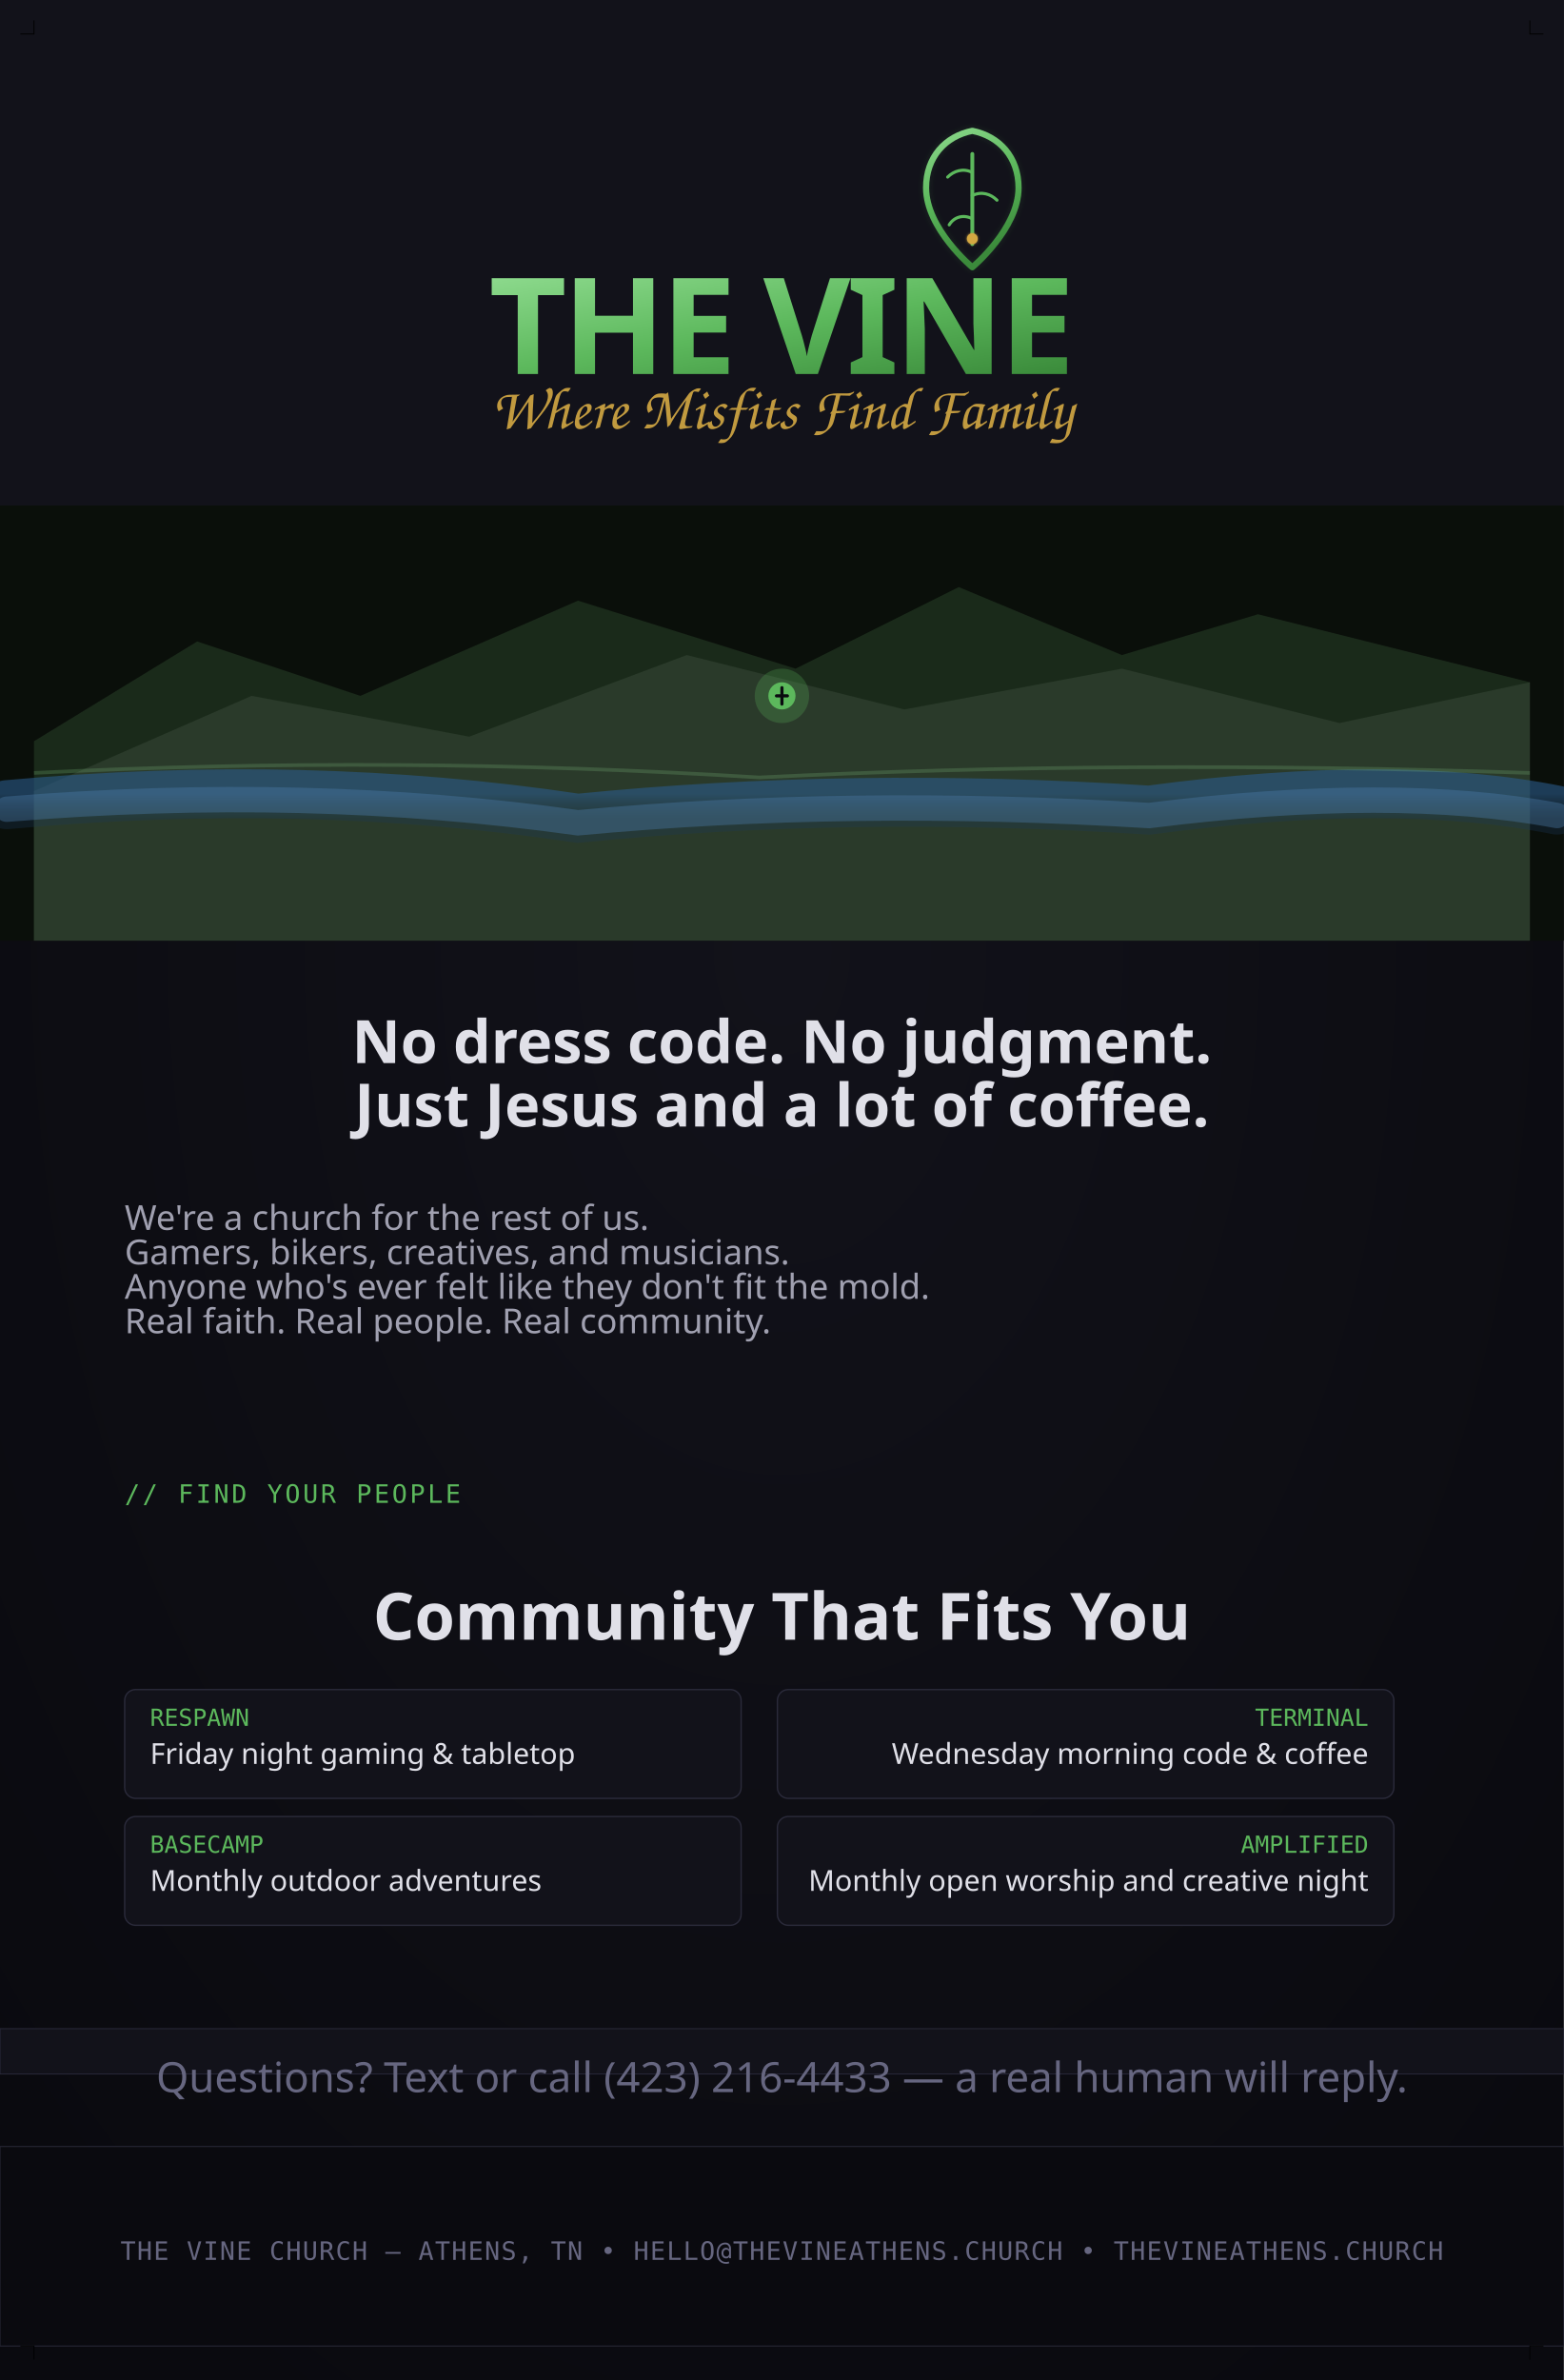
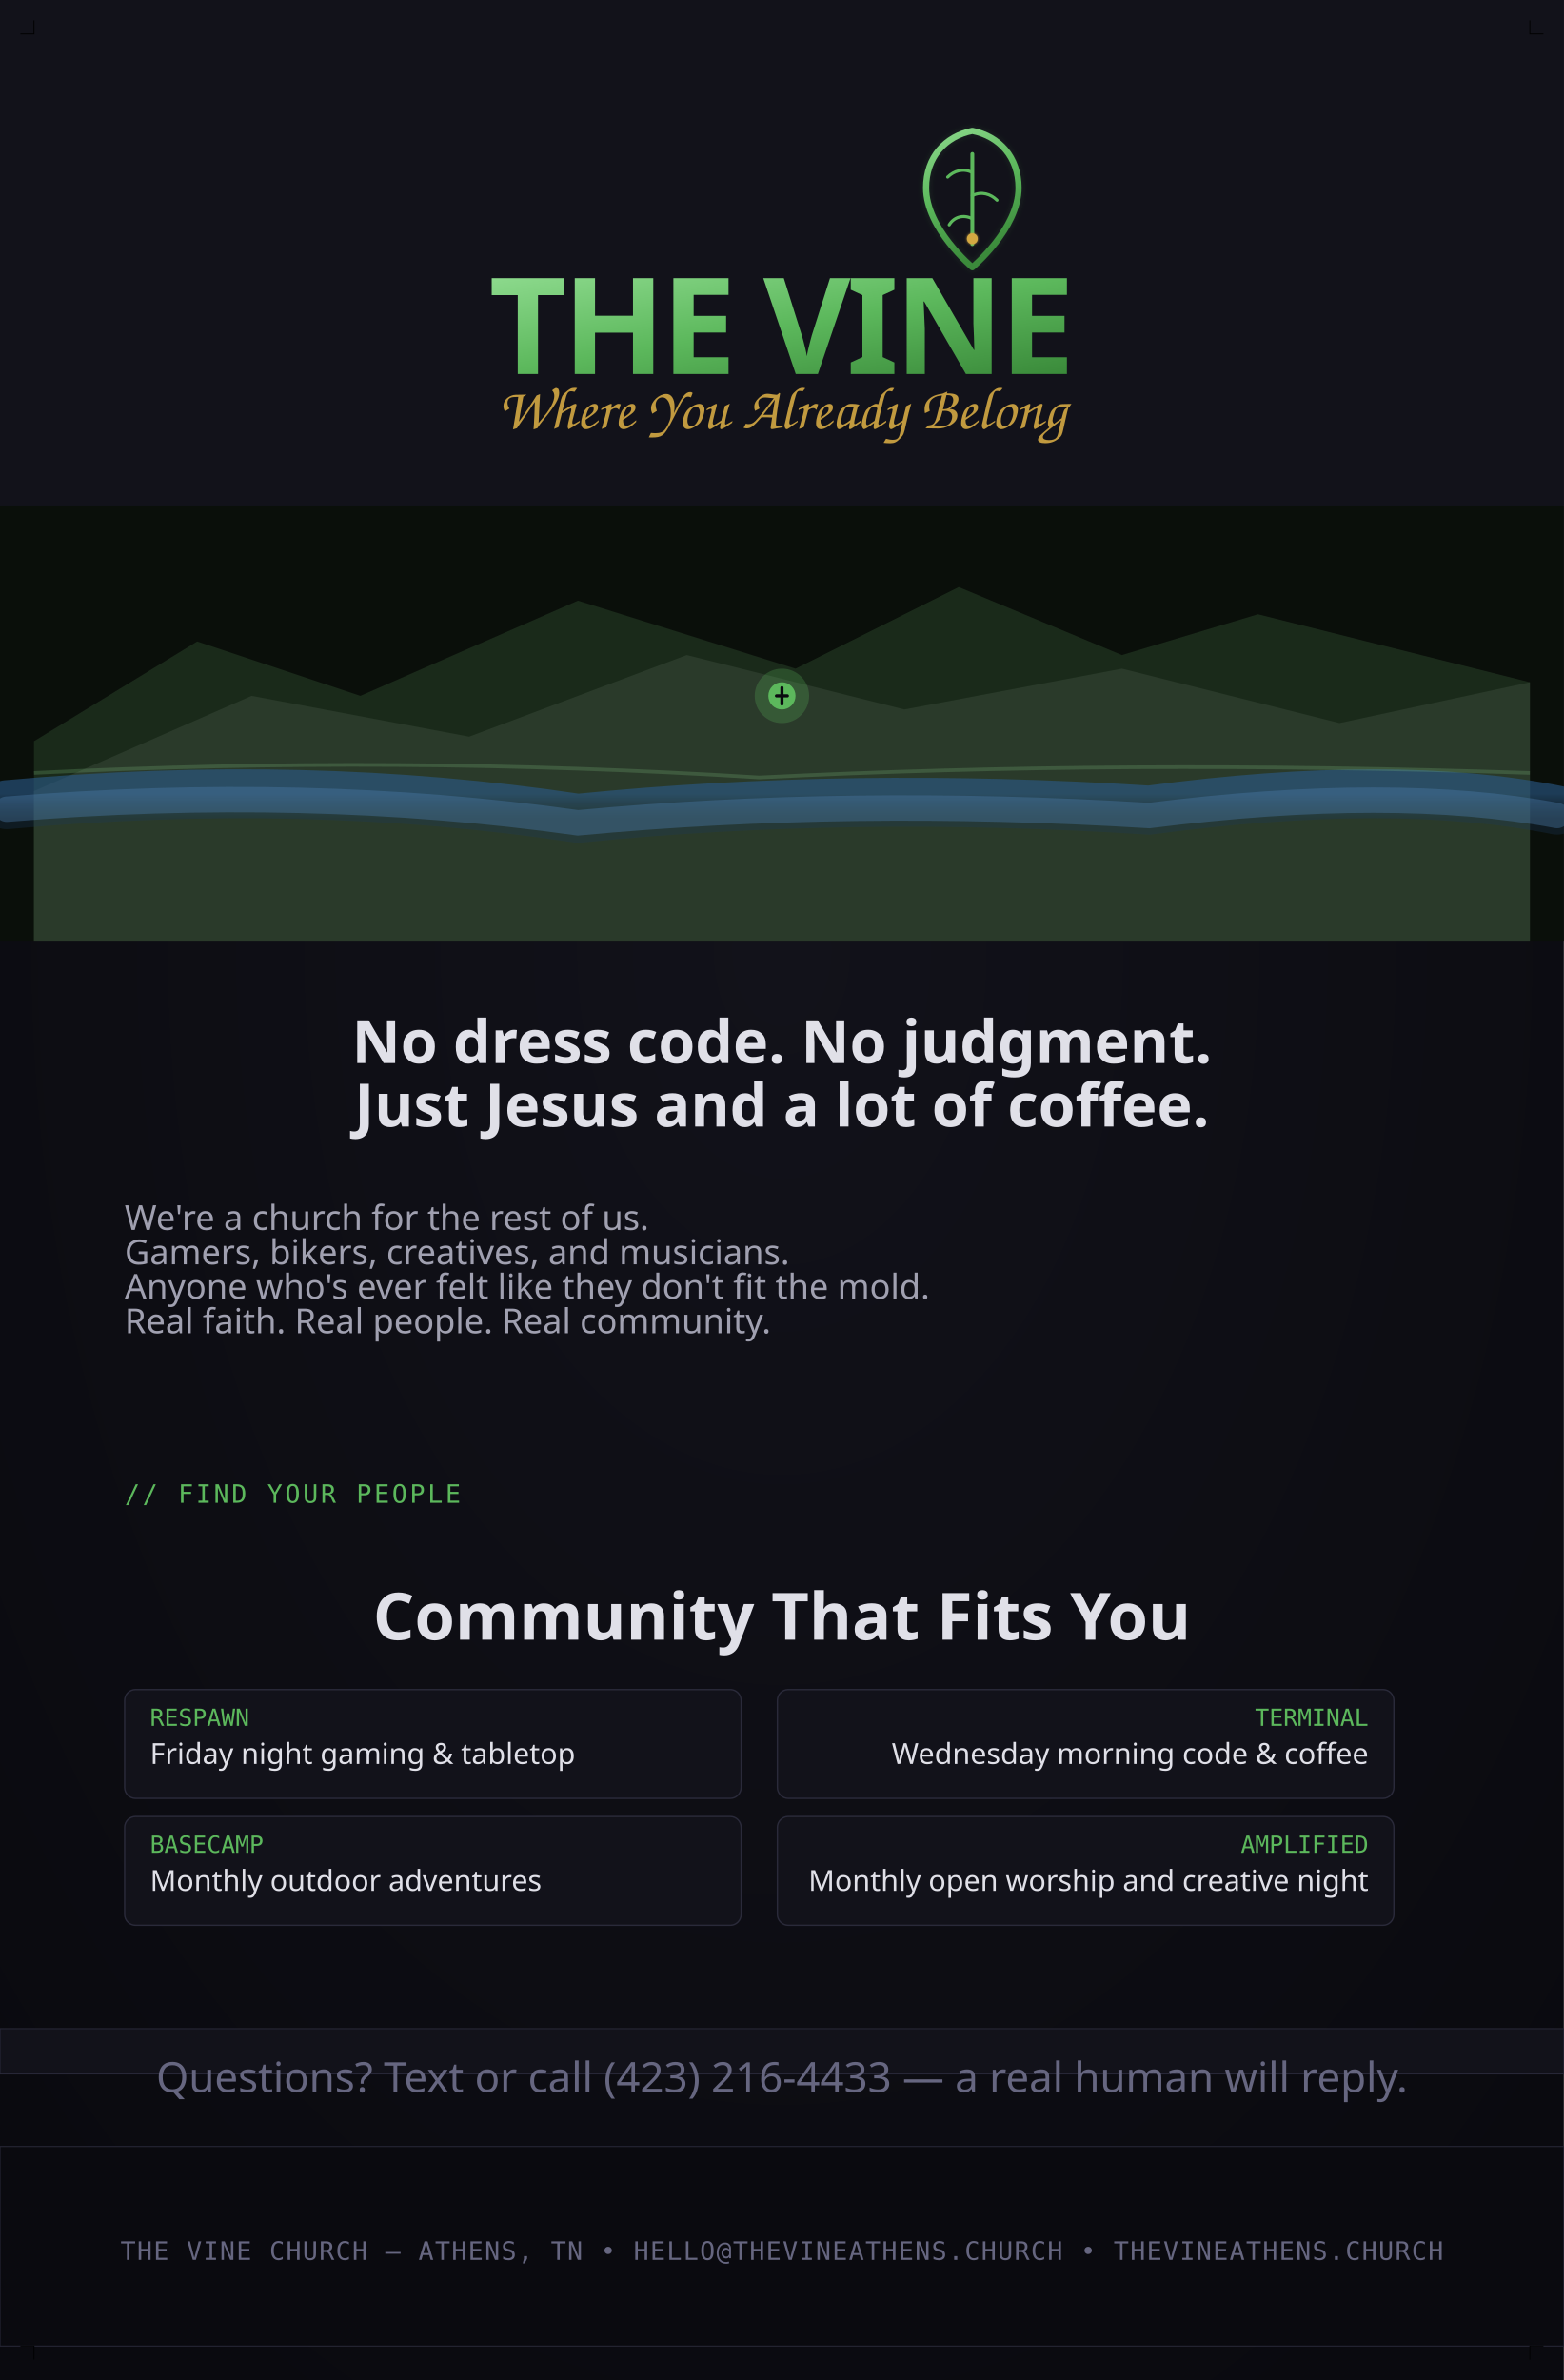
<svg xmlns="http://www.w3.org/2000/svg" viewBox="-37.5 -37.5 1725 2625" width="1725" height="2625">
  <defs>
    <radialGradient id="flyer-bg" cx="50%" cy="40%" r="70%">
      <stop offset="0%" stop-color="#12121a" />
      <stop offset="100%" stop-color="#0a0a0f" />
    </radialGradient>
    <linearGradient id="leaf-grad" x1="0" y1="0" x2="0.3" y2="1">
      <stop offset="0%" stop-color="#8cd98c" />
      <stop offset="50%" stop-color="#5cb85c" />
      <stop offset="100%" stop-color="#3a8a3a" />
    </linearGradient>
    <linearGradient id="title-grad" x1="0" y1="0" x2="1" y2="1">
      <stop offset="0%" stop-color="#8cd98c" />
      <stop offset="50%" stop-color="#5cb85c" />
      <stop offset="100%" stop-color="#3a8a3a" />
    </linearGradient>
    <linearGradient id="river-grad" x1="0" y1="0" x2="0" y2="1">
      <stop offset="0%" stop-color="#2a5a8a" stop-opacity="0.6" />
      <stop offset="100%" stop-color="#1a3a5a" stop-opacity="0.3" />
    </linearGradient>
    <filter id="amber-glow" x="-50%" y="-50%" width="200%" height="200%">
      <feGaussianBlur in="SourceGraphic" stdDeviation="2" result="blur" />
      <feMerge>
        <feMergeNode in="blur" />
        <feMergeNode in="SourceGraphic" />
      </feMerge>
    </filter>
    <filter id="leaf-glow" x="-20%" y="-20%" width="140%" height="140%">
      <feGaussianBlur in="SourceAlpha" stdDeviation="4" result="blur" />
      <feFlood flood-color="#5cb85c" flood-opacity="0.15" />
      <feComposite in2="blur" operator="in" result="glow" />
      <feMerge>
        <feMergeNode in="glow" />
        <feMergeNode in="SourceGraphic" />
      </feMerge>
    </filter>
  </defs>
  <rect x="-37.5" y="-37.5" width="1725" height="2625" fill="url(#flyer-bg)" />
  <g transform="translate(0, 0)">
    <rect x="-37.5" y="-37.5" width="1725" height="557.5" fill="#12121a" />
    <g transform="translate(950, 100) scale(0.85)">
      <path d="M100 185 C100 185 40 135 40 82 C40 42 65 15 100 8 C135 15 160 42 160 82 C160 135 100 185 100 185Z" fill="none" stroke="url(#leaf-grad)" stroke-width="8" stroke-linejoin="round" filter="url(#leaf-glow)" />
      <line x1="100" y1="38" x2="100" y2="155" stroke="#5cb85c" stroke-width="5" stroke-linecap="round" />
      <path d="M100 62 C88 56 76 60 68 68" fill="none" stroke="#5cb85c" stroke-width="4" stroke-linecap="round" />
      <path d="M100 92 C112 86 124 90 132 98" fill="none" stroke="#5cb85c" stroke-width="4" stroke-linecap="round" />
      <path d="M100 122 C88 116 76 120 70 130" fill="none" stroke="#5cb85c" stroke-width="4" stroke-linecap="round" />
      <circle cx="100" cy="148" r="7" fill="#d4a843" filter="url(#amber-glow)" />
    </g>
    <text x="825" y="375" text-anchor="middle" font-family="'Space Grotesk', sans-serif" font-size="148" font-weight="700" fill="url(#title-grad)" letter-spacing="-0.03em">THE VINE</text>
-     <text x="825" y="435" text-anchor="middle" font-family="'Caveat', cursive" font-size="66" font-weight="400" fill="#d4a843" opacity="0.9">Where Misfits Find Family</text>
+     <text x="825" y="435" text-anchor="middle" font-family="'Caveat', cursive" font-size="66" font-weight="400" fill="#d4a843" opacity="0.9">Where You Already Belong</text>
  </g>
  <g transform="translate(0, 520)">
    <rect x="-37.5" width="1725" height="480" fill="#0a0f0a" />
    <path d="M0,260 L180,150 L360,210 L600,105 L840,180 L1020,90 L1200,165 L1350,120 L1650,195 L1650,480 L0,480 Z" fill="#1a2a1a" />
    <path d="M0,315 L240,210 L480,255 L720,165 L960,225 L1200,180 L1440,240 L1650,195 L1650,480 L0,480 Z" fill="#2a3a2a" />
    <path d="M-30,330 Q300,300 600,345 Q900,315 1230,336 Q1500,300 1680,336" fill="none" stroke="url(#river-grad)" stroke-width="54" stroke-linecap="round" />
    <path d="M-30,335 Q300,308 600,350 Q900,322 1230,342 Q1500,308 1680,342" fill="none" stroke="#4a7aa8" stroke-width="28" stroke-linecap="round" opacity="0.4" />
    <g transform="translate(825, 210)">
      <circle r="30" fill="#5cb85c" opacity="0.25" />
      <circle r="15" fill="#5cb85c" />
      <path d="M0,-9 L0,9" stroke="#0a0a0f" stroke-width="3.5" stroke-linecap="round" />
      <path d="M-6,0 L6,0" stroke="#0a0a0f" stroke-width="3.5" stroke-linecap="round" />
    </g>
    <path d="M0,295 Q400,275 800,300 Q1200,280 1650,295" fill="none" stroke="#8cd98c" stroke-width="4" stroke-opacity="0.2" />
  </g>
  <g transform="translate(0, 1000)">
    <text x="825" y="135" text-anchor="middle" font-family="'Space Grotesk', sans-serif" font-size="66" font-weight="600" fill="#e0e0e8">No dress code. No judgment.</text>
    <text x="825" y="205" text-anchor="middle" font-family="'Space Grotesk', sans-serif" font-size="66" font-weight="600" fill="#e0e0e8">Just Jesus and a lot of coffee.</text>
    <text x="100" y="243" font-family="'Space Grotesk', sans-serif" font-size="38" fill="#a0a0b0" />
    <text x="100" y="281" font-family="'Space Grotesk', sans-serif" font-size="38" fill="#a0a0b0" />
    <text x="100" y="319" font-family="'Space Grotesk', sans-serif" font-size="38" fill="#a0a0b0">We're a church for the rest of us.</text>
    <text x="100" y="357" font-family="'Space Grotesk', sans-serif" font-size="38" fill="#a0a0b0">Gamers, bikers, creatives, and musicians.</text>
    <text x="100" y="395" font-family="'Space Grotesk', sans-serif" font-size="38" fill="#a0a0b0">Anyone who's ever felt like they don't fit the mold.</text>
    <text x="100" y="433" font-family="'Space Grotesk', sans-serif" font-size="38" fill="#a0a0b0">Real faith. Real people. Real community.</text>
    <text x="100" y="620" font-family="'JetBrains Mono', monospace" font-size="28" fill="#5cb85c" letter-spacing="0.1em">// FIND YOUR PEOPLE</text>
    <text x="825" y="771" text-anchor="middle" font-family="'Space Grotesk', sans-serif" font-size="72" font-weight="600" fill="#e0e0e8">Community That Fits You</text>
    <g transform="translate(100, 826)">
      <g>
        <rect x="0" y="0" width="680" height="120" rx="12" fill="#12121a" stroke="#2a2a3a" stroke-width="1.5" />
        <text x="28" y="40" font-family="'JetBrains Mono', monospace" font-size="26" fill="#5cb85c">RESPAWN</text>
        <text x="28" y="82" font-family="'Space Grotesk', sans-serif" font-size="32" fill="#e0e0e8">Friday night gaming &amp; tabletop</text>
      </g>
      <g transform="translate(720, 0)">
        <rect x="0" y="0" width="680" height="120" rx="12" fill="#12121a" stroke="#2a2a3a" stroke-width="1.5" />
        <text x="652" y="40" text-anchor="end" font-family="'JetBrains Mono', monospace" font-size="26" fill="#5cb85c">TERMINAL</text>
        <text x="652" y="82" text-anchor="end" font-family="'Space Grotesk', sans-serif" font-size="32" fill="#e0e0e8">Wednesday morning code &amp; coffee</text>
      </g>
      <g transform="translate(0, 140)">
        <rect x="0" y="0" width="680" height="120" rx="12" fill="#12121a" stroke="#2a2a3a" stroke-width="1.5" />
        <text x="28" y="40" font-family="'JetBrains Mono', monospace" font-size="26" fill="#5cb85c">BASECAMP</text>
        <text x="28" y="82" font-family="'Space Grotesk', sans-serif" font-size="32" fill="#e0e0e8">Monthly outdoor adventures</text>
      </g>
      <g transform="translate(720, 140)">
        <rect x="0" y="0" width="680" height="120" rx="12" fill="#12121a" stroke="#2a2a3a" stroke-width="1.5" />
        <text x="652" y="40" text-anchor="end" font-family="'JetBrains Mono', monospace" font-size="26" fill="#5cb85c">AMPLIFIED</text>
        <text x="652" y="82" text-anchor="end" font-family="'Space Grotesk', sans-serif" font-size="32" fill="#e0e0e8">Monthly open worship and creative night</text>
      </g>
    </g>
  </g>
  <g transform="translate(0, 1990)">
    <rect x="-37.5" y="210" width="1725" height="50" fill="#12121a" stroke="#2a2a3a" stroke-width="1" />
    <text x="825" y="280" text-anchor="middle" font-family="'Space Grotesk', sans-serif" font-size="46" fill="#666680">Questions? Text or call (423) 216-4433 — a real human will reply.</text>
  </g>
  <g transform="translate(0, 2330)">
    <rect x="-37.5" width="1725" height="220" fill="#0a0a0f" stroke="#2a2a3a" stroke-width="1" />
    <text x="825" y="125" text-anchor="middle" font-family="'JetBrains Mono', monospace" font-size="28" fill="#666680" letter-spacing="0.05em">THE VINE CHURCH — ATHENS, TN • HELLO@THEVINEATHENS.CHURCH • THEVINEATHENS.CHURCH</text>
  </g>
  <g stroke="#000000" stroke-width="1" fill="none">
    <path d="M-15,0 L0,0 L0,-15" />
    <path d="M1650,-15 L1650,0 L1665,0" />
    <path d="M-15,2550 L0,2550 L0,2565" />
    <path d="M1650,2565 L1650,2550 L1665,2550" />
  </g>
</svg>
